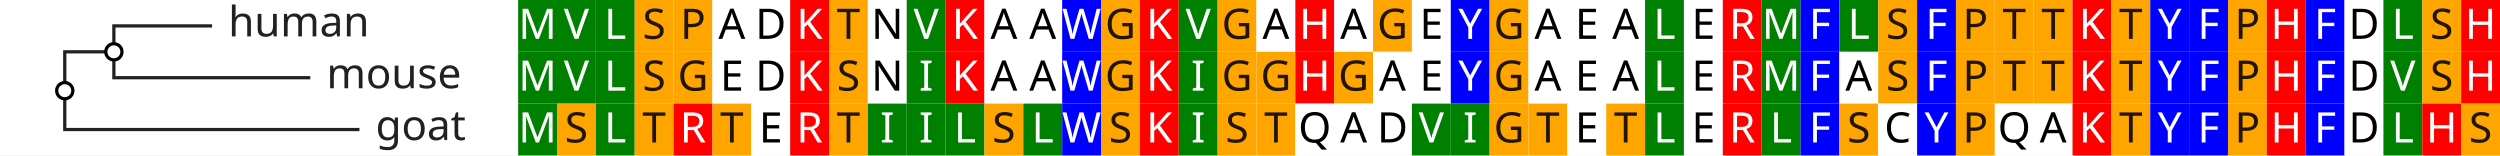
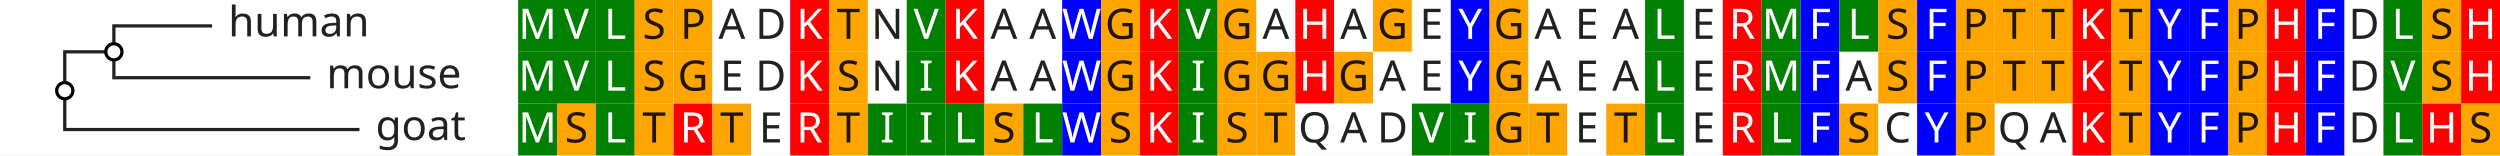
<svg xmlns="http://www.w3.org/2000/svg" width="772" height="48" viewBox="0 0 772 48">
  <rect width="100%" height="100%" fill="#fff" />
  <g>
    <defs>
      <clipPath id="tree-r-quickstart">
        <rect x="0" y="0" width="160" height="48" />
      </clipPath>
    </defs>
    <g clip-path="url(#tree-r-quickstart)">
      <g>
        <defs />
        <g>
          <path fill="none" stroke="rgb(0,0,0)" paint-order="fill stroke markers" d=" M 20 28 L 20 16 L 35.167 16" stroke-opacity="0.87" stroke-miterlimit="10" stroke-dasharray="" />
          <path fill="none" stroke="rgb(0,0,0)" paint-order="fill stroke markers" d=" M 35.167 16 L 35.167 8 L 65.5 8" stroke-opacity="0.87" stroke-miterlimit="10" stroke-dasharray="" />
          <path fill="none" stroke="rgb(0,0,0)" paint-order="fill stroke markers" d=" M 35.167 16 L 35.167 24 L 95.833 24" stroke-opacity="0.87" stroke-miterlimit="10" stroke-dasharray="" />
          <path fill="none" stroke="rgb(0,0,0)" paint-order="fill stroke markers" d=" M 20 28 L 20 40 L 111 40" stroke-opacity="0.87" stroke-miterlimit="10" stroke-dasharray="" />
          <path fill="white" stroke="black" paint-order="fill stroke markers" d=" M 22.5 28 A 2.5 2.5 0 1 1 22.5 27.998" stroke-miterlimit="10" stroke-dasharray="" />
          <path fill="white" stroke="black" paint-order="fill stroke markers" d=" M 37.667 16 A 2.5 2.5 0 1 1 37.667 15.998" stroke-miterlimit="10" stroke-dasharray="" />
          <text fill="rgb(0,0,0)" stroke="none" font-family="sans-serif" font-size="13px" x="50.5" y="11.25" text-anchor="start" transform="matrix(1 0 0 1 20 0)" fill-opacity="0.87">human</text>
          <text fill="rgb(0,0,0)" stroke="none" font-family="sans-serif" font-size="13px" x="80.833" y="27.25" text-anchor="start" transform="matrix(1 0 0 1 20 0)" fill-opacity="0.87">mouse</text>
          <text fill="rgb(0,0,0)" stroke="none" font-family="sans-serif" font-size="13px" x="96" y="43.25" text-anchor="start" transform="matrix(1 0 0 1 20 0)" fill-opacity="0.87">goat</text>
        </g>
      </g>
    </g>
    <defs>
      <clipPath id="msa-r-quickstart">
        <rect x="0" y="0" width="612" height="48" />
      </clipPath>
    </defs>
    <g clip-path="url(#msa-r-quickstart)" transform="translate(160 0)">
      <g>
        <defs />
        <g>
          <rect fill="#008000" stroke="none" x="0" y="-8" width="12" height="16" transform="matrix(1 0 0 1 0 8)" />
          <text fill="#fff" stroke="none" font-family="sans-serif" font-size="13px" x="6" y="4" text-anchor="middle" transform="matrix(1 0 0 1 0 8)">M</text>
          <rect fill="#008000" stroke="none" x="12" y="-8" width="12" height="16" transform="matrix(1 0 0 1 0 8)" />
          <text fill="#fff" stroke="none" font-family="sans-serif" font-size="13px" x="18" y="4" text-anchor="middle" transform="matrix(1 0 0 1 0 8)">V</text>
          <rect fill="#008000" stroke="none" x="24" y="-8" width="12" height="16" transform="matrix(1 0 0 1 0 8)" />
          <text fill="#fff" stroke="none" font-family="sans-serif" font-size="13px" x="30" y="4" text-anchor="middle" transform="matrix(1 0 0 1 0 8)">L</text>
          <rect fill="#ffa500" stroke="none" x="36" y="-8" width="12" height="16" transform="matrix(1 0 0 1 0 8)" />
          <text fill="rgb(0,0,0)" stroke="none" font-family="sans-serif" font-size="13px" x="42" y="4" text-anchor="middle" transform="matrix(1 0 0 1 0 8)" fill-opacity="0.87">S</text>
          <rect fill="#ffa500" stroke="none" x="48" y="-8" width="12" height="16" transform="matrix(1 0 0 1 0 8)" />
          <text fill="rgb(0,0,0)" stroke="none" font-family="sans-serif" font-size="13px" x="54" y="4" text-anchor="middle" transform="matrix(1 0 0 1 0 8)" fill-opacity="0.87">P</text>
          <rect fill="#fff" stroke="none" x="60" y="-8" width="12" height="16" transform="matrix(1 0 0 1 0 8)" />
-           <text fill="black" stroke="none" font-family="sans-serif" font-size="13px" x="66" y="4" text-anchor="middle" transform="matrix(1 0 0 1 0 8)">A</text>
+           <text fill="rgb(0,0,0)" stroke="none" font-family="sans-serif" font-size="13px" x="66" y="4" text-anchor="middle" transform="matrix(1 0 0 1 0 8)" fill-opacity="0.87">A</text>
          <rect fill="#fff" stroke="none" x="72" y="-8" width="12" height="16" transform="matrix(1 0 0 1 0 8)" />
-           <text fill="black" stroke="none" font-family="sans-serif" font-size="13px" x="78" y="4" text-anchor="middle" transform="matrix(1 0 0 1 0 8)">D</text>
+           <text fill="rgb(0,0,0)" stroke="none" font-family="sans-serif" font-size="13px" x="78" y="4" text-anchor="middle" transform="matrix(1 0 0 1 0 8)" fill-opacity="0.87">D</text>
          <rect fill="#ff0000" stroke="none" x="84" y="-8" width="12" height="16" transform="matrix(1 0 0 1 0 8)" />
          <text fill="#fff" stroke="none" font-family="sans-serif" font-size="13px" x="90" y="4" text-anchor="middle" transform="matrix(1 0 0 1 0 8)">K</text>
          <rect fill="#ffa500" stroke="none" x="96" y="-8" width="12" height="16" transform="matrix(1 0 0 1 0 8)" />
          <text fill="rgb(0,0,0)" stroke="none" font-family="sans-serif" font-size="13px" x="102" y="4" text-anchor="middle" transform="matrix(1 0 0 1 0 8)" fill-opacity="0.87">T</text>
          <rect fill="#fff" stroke="none" x="108" y="-8" width="12" height="16" transform="matrix(1 0 0 1 0 8)" />
-           <text fill="black" stroke="none" font-family="sans-serif" font-size="13px" x="114" y="4" text-anchor="middle" transform="matrix(1 0 0 1 0 8)">N</text>
+           <text fill="rgb(0,0,0)" stroke="none" font-family="sans-serif" font-size="13px" x="114" y="4" text-anchor="middle" transform="matrix(1 0 0 1 0 8)" fill-opacity="0.87">N</text>
          <rect fill="#008000" stroke="none" x="120" y="-8" width="12" height="16" transform="matrix(1 0 0 1 0 8)" />
          <text fill="#fff" stroke="none" font-family="sans-serif" font-size="13px" x="126" y="4" text-anchor="middle" transform="matrix(1 0 0 1 0 8)">V</text>
          <rect fill="#ff0000" stroke="none" x="132" y="-8" width="12" height="16" transform="matrix(1 0 0 1 0 8)" />
          <text fill="#fff" stroke="none" font-family="sans-serif" font-size="13px" x="138" y="4" text-anchor="middle" transform="matrix(1 0 0 1 0 8)">K</text>
          <rect fill="#fff" stroke="none" x="144" y="-8" width="12" height="16" transform="matrix(1 0 0 1 0 8)" />
-           <text fill="black" stroke="none" font-family="sans-serif" font-size="13px" x="150" y="4" text-anchor="middle" transform="matrix(1 0 0 1 0 8)">A</text>
+           <text fill="rgb(0,0,0)" stroke="none" font-family="sans-serif" font-size="13px" x="150" y="4" text-anchor="middle" transform="matrix(1 0 0 1 0 8)" fill-opacity="0.87">A</text>
          <rect fill="#fff" stroke="none" x="156" y="-8" width="12" height="16" transform="matrix(1 0 0 1 0 8)" />
-           <text fill="black" stroke="none" font-family="sans-serif" font-size="13px" x="162" y="4" text-anchor="middle" transform="matrix(1 0 0 1 0 8)">A</text>
+           <text fill="rgb(0,0,0)" stroke="none" font-family="sans-serif" font-size="13px" x="162" y="4" text-anchor="middle" transform="matrix(1 0 0 1 0 8)" fill-opacity="0.87">A</text>
          <rect fill="#0000ff" stroke="none" x="168" y="-8" width="12" height="16" transform="matrix(1 0 0 1 0 8)" />
          <text fill="#fff" stroke="none" font-family="sans-serif" font-size="13px" x="174" y="4" text-anchor="middle" transform="matrix(1 0 0 1 0 8)">W</text>
          <rect fill="#ffa500" stroke="none" x="180" y="-8" width="12" height="16" transform="matrix(1 0 0 1 0 8)" />
          <text fill="rgb(0,0,0)" stroke="none" font-family="sans-serif" font-size="13px" x="186" y="4" text-anchor="middle" transform="matrix(1 0 0 1 0 8)" fill-opacity="0.87">G</text>
          <rect fill="#ff0000" stroke="none" x="192" y="-8" width="12" height="16" transform="matrix(1 0 0 1 0 8)" />
          <text fill="#fff" stroke="none" font-family="sans-serif" font-size="13px" x="198" y="4" text-anchor="middle" transform="matrix(1 0 0 1 0 8)">K</text>
          <rect fill="#008000" stroke="none" x="204" y="-8" width="12" height="16" transform="matrix(1 0 0 1 0 8)" />
          <text fill="#fff" stroke="none" font-family="sans-serif" font-size="13px" x="210" y="4" text-anchor="middle" transform="matrix(1 0 0 1 0 8)">V</text>
          <rect fill="#ffa500" stroke="none" x="216" y="-8" width="12" height="16" transform="matrix(1 0 0 1 0 8)" />
          <text fill="rgb(0,0,0)" stroke="none" font-family="sans-serif" font-size="13px" x="222" y="4" text-anchor="middle" transform="matrix(1 0 0 1 0 8)" fill-opacity="0.87">G</text>
          <rect fill="#fff" stroke="none" x="228" y="-8" width="12" height="16" transform="matrix(1 0 0 1 0 8)" />
-           <text fill="black" stroke="none" font-family="sans-serif" font-size="13px" x="234" y="4" text-anchor="middle" transform="matrix(1 0 0 1 0 8)">A</text>
+           <text fill="rgb(0,0,0)" stroke="none" font-family="sans-serif" font-size="13px" x="234" y="4" text-anchor="middle" transform="matrix(1 0 0 1 0 8)" fill-opacity="0.87">A</text>
          <rect fill="#ff0000" stroke="none" x="240" y="-8" width="12" height="16" transform="matrix(1 0 0 1 0 8)" />
          <text fill="#fff" stroke="none" font-family="sans-serif" font-size="13px" x="246" y="4" text-anchor="middle" transform="matrix(1 0 0 1 0 8)">H</text>
          <rect fill="#fff" stroke="none" x="252" y="-8" width="12" height="16" transform="matrix(1 0 0 1 0 8)" />
-           <text fill="black" stroke="none" font-family="sans-serif" font-size="13px" x="258" y="4" text-anchor="middle" transform="matrix(1 0 0 1 0 8)">A</text>
+           <text fill="rgb(0,0,0)" stroke="none" font-family="sans-serif" font-size="13px" x="258" y="4" text-anchor="middle" transform="matrix(1 0 0 1 0 8)" fill-opacity="0.87">A</text>
          <rect fill="#ffa500" stroke="none" x="264" y="-8" width="12" height="16" transform="matrix(1 0 0 1 0 8)" />
          <text fill="rgb(0,0,0)" stroke="none" font-family="sans-serif" font-size="13px" x="270" y="4" text-anchor="middle" transform="matrix(1 0 0 1 0 8)" fill-opacity="0.87">G</text>
          <rect fill="#fff" stroke="none" x="276" y="-8" width="12" height="16" transform="matrix(1 0 0 1 0 8)" />
-           <text fill="black" stroke="none" font-family="sans-serif" font-size="13px" x="282" y="4" text-anchor="middle" transform="matrix(1 0 0 1 0 8)">E</text>
+           <text fill="rgb(0,0,0)" stroke="none" font-family="sans-serif" font-size="13px" x="282" y="4" text-anchor="middle" transform="matrix(1 0 0 1 0 8)" fill-opacity="0.87">E</text>
          <rect fill="#0000ff" stroke="none" x="288" y="-8" width="12" height="16" transform="matrix(1 0 0 1 0 8)" />
          <text fill="#fff" stroke="none" font-family="sans-serif" font-size="13px" x="294" y="4" text-anchor="middle" transform="matrix(1 0 0 1 0 8)">Y</text>
          <rect fill="#ffa500" stroke="none" x="300" y="-8" width="12" height="16" transform="matrix(1 0 0 1 0 8)" />
          <text fill="rgb(0,0,0)" stroke="none" font-family="sans-serif" font-size="13px" x="306" y="4" text-anchor="middle" transform="matrix(1 0 0 1 0 8)" fill-opacity="0.87">G</text>
          <rect fill="#fff" stroke="none" x="312" y="-8" width="12" height="16" transform="matrix(1 0 0 1 0 8)" />
-           <text fill="black" stroke="none" font-family="sans-serif" font-size="13px" x="318" y="4" text-anchor="middle" transform="matrix(1 0 0 1 0 8)">A</text>
+           <text fill="rgb(0,0,0)" stroke="none" font-family="sans-serif" font-size="13px" x="318" y="4" text-anchor="middle" transform="matrix(1 0 0 1 0 8)" fill-opacity="0.87">A</text>
          <rect fill="#fff" stroke="none" x="324" y="-8" width="12" height="16" transform="matrix(1 0 0 1 0 8)" />
-           <text fill="black" stroke="none" font-family="sans-serif" font-size="13px" x="330" y="4" text-anchor="middle" transform="matrix(1 0 0 1 0 8)">E</text>
+           <text fill="rgb(0,0,0)" stroke="none" font-family="sans-serif" font-size="13px" x="330" y="4" text-anchor="middle" transform="matrix(1 0 0 1 0 8)" fill-opacity="0.87">E</text>
          <rect fill="#fff" stroke="none" x="336" y="-8" width="12" height="16" transform="matrix(1 0 0 1 0 8)" />
-           <text fill="black" stroke="none" font-family="sans-serif" font-size="13px" x="342" y="4" text-anchor="middle" transform="matrix(1 0 0 1 0 8)">A</text>
+           <text fill="rgb(0,0,0)" stroke="none" font-family="sans-serif" font-size="13px" x="342" y="4" text-anchor="middle" transform="matrix(1 0 0 1 0 8)" fill-opacity="0.87">A</text>
          <rect fill="#008000" stroke="none" x="348" y="-8" width="12" height="16" transform="matrix(1 0 0 1 0 8)" />
          <text fill="#fff" stroke="none" font-family="sans-serif" font-size="13px" x="354" y="4" text-anchor="middle" transform="matrix(1 0 0 1 0 8)">L</text>
          <rect fill="#fff" stroke="none" x="360" y="-8" width="12" height="16" transform="matrix(1 0 0 1 0 8)" />
-           <text fill="black" stroke="none" font-family="sans-serif" font-size="13px" x="366" y="4" text-anchor="middle" transform="matrix(1 0 0 1 0 8)">E</text>
+           <text fill="rgb(0,0,0)" stroke="none" font-family="sans-serif" font-size="13px" x="366" y="4" text-anchor="middle" transform="matrix(1 0 0 1 0 8)" fill-opacity="0.87">E</text>
          <rect fill="#ff0000" stroke="none" x="372" y="-8" width="12" height="16" transform="matrix(1 0 0 1 0 8)" />
          <text fill="#fff" stroke="none" font-family="sans-serif" font-size="13px" x="378" y="4" text-anchor="middle" transform="matrix(1 0 0 1 0 8)">R</text>
          <rect fill="#008000" stroke="none" x="384" y="-8" width="12" height="16" transform="matrix(1 0 0 1 0 8)" />
          <text fill="#fff" stroke="none" font-family="sans-serif" font-size="13px" x="390" y="4" text-anchor="middle" transform="matrix(1 0 0 1 0 8)">M</text>
          <rect fill="#0000ff" stroke="none" x="396" y="-8" width="12" height="16" transform="matrix(1 0 0 1 0 8)" />
          <text fill="#fff" stroke="none" font-family="sans-serif" font-size="13px" x="402" y="4" text-anchor="middle" transform="matrix(1 0 0 1 0 8)">F</text>
          <rect fill="#008000" stroke="none" x="408" y="-8" width="12" height="16" transform="matrix(1 0 0 1 0 8)" />
          <text fill="#fff" stroke="none" font-family="sans-serif" font-size="13px" x="414" y="4" text-anchor="middle" transform="matrix(1 0 0 1 0 8)">L</text>
          <rect fill="#ffa500" stroke="none" x="420" y="-8" width="12" height="16" transform="matrix(1 0 0 1 0 8)" />
          <text fill="rgb(0,0,0)" stroke="none" font-family="sans-serif" font-size="13px" x="426" y="4" text-anchor="middle" transform="matrix(1 0 0 1 0 8)" fill-opacity="0.87">S</text>
          <rect fill="#0000ff" stroke="none" x="432" y="-8" width="12" height="16" transform="matrix(1 0 0 1 0 8)" />
          <text fill="#fff" stroke="none" font-family="sans-serif" font-size="13px" x="438" y="4" text-anchor="middle" transform="matrix(1 0 0 1 0 8)">F</text>
          <rect fill="#ffa500" stroke="none" x="444" y="-8" width="12" height="16" transform="matrix(1 0 0 1 0 8)" />
          <text fill="rgb(0,0,0)" stroke="none" font-family="sans-serif" font-size="13px" x="450" y="4" text-anchor="middle" transform="matrix(1 0 0 1 0 8)" fill-opacity="0.87">P</text>
          <rect fill="#ffa500" stroke="none" x="456" y="-8" width="12" height="16" transform="matrix(1 0 0 1 0 8)" />
          <text fill="rgb(0,0,0)" stroke="none" font-family="sans-serif" font-size="13px" x="462" y="4" text-anchor="middle" transform="matrix(1 0 0 1 0 8)" fill-opacity="0.87">T</text>
          <rect fill="#ffa500" stroke="none" x="468" y="-8" width="12" height="16" transform="matrix(1 0 0 1 0 8)" />
          <text fill="rgb(0,0,0)" stroke="none" font-family="sans-serif" font-size="13px" x="474" y="4" text-anchor="middle" transform="matrix(1 0 0 1 0 8)" fill-opacity="0.87">T</text>
          <rect fill="#ff0000" stroke="none" x="480" y="-8" width="12" height="16" transform="matrix(1 0 0 1 0 8)" />
          <text fill="#fff" stroke="none" font-family="sans-serif" font-size="13px" x="486" y="4" text-anchor="middle" transform="matrix(1 0 0 1 0 8)">K</text>
          <rect fill="#ffa500" stroke="none" x="492" y="-8" width="12" height="16" transform="matrix(1 0 0 1 0 8)" />
          <text fill="rgb(0,0,0)" stroke="none" font-family="sans-serif" font-size="13px" x="498" y="4" text-anchor="middle" transform="matrix(1 0 0 1 0 8)" fill-opacity="0.87">T</text>
          <rect fill="#0000ff" stroke="none" x="504" y="-8" width="12" height="16" transform="matrix(1 0 0 1 0 8)" />
          <text fill="#fff" stroke="none" font-family="sans-serif" font-size="13px" x="510" y="4" text-anchor="middle" transform="matrix(1 0 0 1 0 8)">Y</text>
          <rect fill="#0000ff" stroke="none" x="516" y="-8" width="12" height="16" transform="matrix(1 0 0 1 0 8)" />
          <text fill="#fff" stroke="none" font-family="sans-serif" font-size="13px" x="522" y="4" text-anchor="middle" transform="matrix(1 0 0 1 0 8)">F</text>
          <rect fill="#ffa500" stroke="none" x="528" y="-8" width="12" height="16" transform="matrix(1 0 0 1 0 8)" />
          <text fill="rgb(0,0,0)" stroke="none" font-family="sans-serif" font-size="13px" x="534" y="4" text-anchor="middle" transform="matrix(1 0 0 1 0 8)" fill-opacity="0.87">P</text>
          <rect fill="#ff0000" stroke="none" x="540" y="-8" width="12" height="16" transform="matrix(1 0 0 1 0 8)" />
          <text fill="#fff" stroke="none" font-family="sans-serif" font-size="13px" x="546" y="4" text-anchor="middle" transform="matrix(1 0 0 1 0 8)">H</text>
          <rect fill="#0000ff" stroke="none" x="552" y="-8" width="12" height="16" transform="matrix(1 0 0 1 0 8)" />
          <text fill="#fff" stroke="none" font-family="sans-serif" font-size="13px" x="558" y="4" text-anchor="middle" transform="matrix(1 0 0 1 0 8)">F</text>
          <rect fill="#fff" stroke="none" x="564" y="-8" width="12" height="16" transform="matrix(1 0 0 1 0 8)" />
-           <text fill="black" stroke="none" font-family="sans-serif" font-size="13px" x="570" y="4" text-anchor="middle" transform="matrix(1 0 0 1 0 8)">D</text>
+           <text fill="rgb(0,0,0)" stroke="none" font-family="sans-serif" font-size="13px" x="570" y="4" text-anchor="middle" transform="matrix(1 0 0 1 0 8)" fill-opacity="0.87">D</text>
          <rect fill="#008000" stroke="none" x="576" y="-8" width="12" height="16" transform="matrix(1 0 0 1 0 8)" />
          <text fill="#fff" stroke="none" font-family="sans-serif" font-size="13px" x="582" y="4" text-anchor="middle" transform="matrix(1 0 0 1 0 8)">L</text>
          <rect fill="#ffa500" stroke="none" x="588" y="-8" width="12" height="16" transform="matrix(1 0 0 1 0 8)" />
          <text fill="rgb(0,0,0)" stroke="none" font-family="sans-serif" font-size="13px" x="594" y="4" text-anchor="middle" transform="matrix(1 0 0 1 0 8)" fill-opacity="0.87">S</text>
          <rect fill="#ff0000" stroke="none" x="600" y="-8" width="12" height="16" transform="matrix(1 0 0 1 0 8)" />
          <text fill="#fff" stroke="none" font-family="sans-serif" font-size="13px" x="606" y="4" text-anchor="middle" transform="matrix(1 0 0 1 0 8)">H</text>
          <rect fill="#008000" stroke="none" x="0" y="8" width="12" height="16" transform="matrix(1 0 0 1 0 8)" />
          <text fill="#fff" stroke="none" font-family="sans-serif" font-size="13px" x="6" y="20" text-anchor="middle" transform="matrix(1 0 0 1 0 8)">M</text>
          <rect fill="#008000" stroke="none" x="12" y="8" width="12" height="16" transform="matrix(1 0 0 1 0 8)" />
          <text fill="#fff" stroke="none" font-family="sans-serif" font-size="13px" x="18" y="20" text-anchor="middle" transform="matrix(1 0 0 1 0 8)">V</text>
          <rect fill="#008000" stroke="none" x="24" y="8" width="12" height="16" transform="matrix(1 0 0 1 0 8)" />
          <text fill="#fff" stroke="none" font-family="sans-serif" font-size="13px" x="30" y="20" text-anchor="middle" transform="matrix(1 0 0 1 0 8)">L</text>
          <rect fill="#ffa500" stroke="none" x="36" y="8" width="12" height="16" transform="matrix(1 0 0 1 0 8)" />
          <text fill="rgb(0,0,0)" stroke="none" font-family="sans-serif" font-size="13px" x="42" y="20" text-anchor="middle" transform="matrix(1 0 0 1 0 8)" fill-opacity="0.87">S</text>
          <rect fill="#ffa500" stroke="none" x="48" y="8" width="12" height="16" transform="matrix(1 0 0 1 0 8)" />
          <text fill="rgb(0,0,0)" stroke="none" font-family="sans-serif" font-size="13px" x="54" y="20" text-anchor="middle" transform="matrix(1 0 0 1 0 8)" fill-opacity="0.87">G</text>
          <rect fill="#fff" stroke="none" x="60" y="8" width="12" height="16" transform="matrix(1 0 0 1 0 8)" />
-           <text fill="black" stroke="none" font-family="sans-serif" font-size="13px" x="66" y="20" text-anchor="middle" transform="matrix(1 0 0 1 0 8)">E</text>
+           <text fill="rgb(0,0,0)" stroke="none" font-family="sans-serif" font-size="13px" x="66" y="20" text-anchor="middle" transform="matrix(1 0 0 1 0 8)" fill-opacity="0.87">E</text>
          <rect fill="#fff" stroke="none" x="72" y="8" width="12" height="16" transform="matrix(1 0 0 1 0 8)" />
-           <text fill="black" stroke="none" font-family="sans-serif" font-size="13px" x="78" y="20" text-anchor="middle" transform="matrix(1 0 0 1 0 8)">D</text>
+           <text fill="rgb(0,0,0)" stroke="none" font-family="sans-serif" font-size="13px" x="78" y="20" text-anchor="middle" transform="matrix(1 0 0 1 0 8)" fill-opacity="0.87">D</text>
          <rect fill="#ff0000" stroke="none" x="84" y="8" width="12" height="16" transform="matrix(1 0 0 1 0 8)" />
          <text fill="#fff" stroke="none" font-family="sans-serif" font-size="13px" x="90" y="20" text-anchor="middle" transform="matrix(1 0 0 1 0 8)">K</text>
          <rect fill="#ffa500" stroke="none" x="96" y="8" width="12" height="16" transform="matrix(1 0 0 1 0 8)" />
          <text fill="rgb(0,0,0)" stroke="none" font-family="sans-serif" font-size="13px" x="102" y="20" text-anchor="middle" transform="matrix(1 0 0 1 0 8)" fill-opacity="0.87">S</text>
          <rect fill="#fff" stroke="none" x="108" y="8" width="12" height="16" transform="matrix(1 0 0 1 0 8)" />
-           <text fill="black" stroke="none" font-family="sans-serif" font-size="13px" x="114" y="20" text-anchor="middle" transform="matrix(1 0 0 1 0 8)">N</text>
+           <text fill="rgb(0,0,0)" stroke="none" font-family="sans-serif" font-size="13px" x="114" y="20" text-anchor="middle" transform="matrix(1 0 0 1 0 8)" fill-opacity="0.87">N</text>
          <rect fill="#008000" stroke="none" x="120" y="8" width="12" height="16" transform="matrix(1 0 0 1 0 8)" />
          <text fill="#fff" stroke="none" font-family="sans-serif" font-size="13px" x="126" y="20" text-anchor="middle" transform="matrix(1 0 0 1 0 8)">I</text>
          <rect fill="#ff0000" stroke="none" x="132" y="8" width="12" height="16" transform="matrix(1 0 0 1 0 8)" />
          <text fill="#fff" stroke="none" font-family="sans-serif" font-size="13px" x="138" y="20" text-anchor="middle" transform="matrix(1 0 0 1 0 8)">K</text>
          <rect fill="#fff" stroke="none" x="144" y="8" width="12" height="16" transform="matrix(1 0 0 1 0 8)" />
-           <text fill="black" stroke="none" font-family="sans-serif" font-size="13px" x="150" y="20" text-anchor="middle" transform="matrix(1 0 0 1 0 8)">A</text>
+           <text fill="rgb(0,0,0)" stroke="none" font-family="sans-serif" font-size="13px" x="150" y="20" text-anchor="middle" transform="matrix(1 0 0 1 0 8)" fill-opacity="0.87">A</text>
          <rect fill="#fff" stroke="none" x="156" y="8" width="12" height="16" transform="matrix(1 0 0 1 0 8)" />
-           <text fill="black" stroke="none" font-family="sans-serif" font-size="13px" x="162" y="20" text-anchor="middle" transform="matrix(1 0 0 1 0 8)">A</text>
+           <text fill="rgb(0,0,0)" stroke="none" font-family="sans-serif" font-size="13px" x="162" y="20" text-anchor="middle" transform="matrix(1 0 0 1 0 8)" fill-opacity="0.87">A</text>
          <rect fill="#0000ff" stroke="none" x="168" y="8" width="12" height="16" transform="matrix(1 0 0 1 0 8)" />
          <text fill="#fff" stroke="none" font-family="sans-serif" font-size="13px" x="174" y="20" text-anchor="middle" transform="matrix(1 0 0 1 0 8)">W</text>
          <rect fill="#ffa500" stroke="none" x="180" y="8" width="12" height="16" transform="matrix(1 0 0 1 0 8)" />
          <text fill="rgb(0,0,0)" stroke="none" font-family="sans-serif" font-size="13px" x="186" y="20" text-anchor="middle" transform="matrix(1 0 0 1 0 8)" fill-opacity="0.87">G</text>
          <rect fill="#ff0000" stroke="none" x="192" y="8" width="12" height="16" transform="matrix(1 0 0 1 0 8)" />
          <text fill="#fff" stroke="none" font-family="sans-serif" font-size="13px" x="198" y="20" text-anchor="middle" transform="matrix(1 0 0 1 0 8)">K</text>
          <rect fill="#008000" stroke="none" x="204" y="8" width="12" height="16" transform="matrix(1 0 0 1 0 8)" />
          <text fill="#fff" stroke="none" font-family="sans-serif" font-size="13px" x="210" y="20" text-anchor="middle" transform="matrix(1 0 0 1 0 8)">I</text>
          <rect fill="#ffa500" stroke="none" x="216" y="8" width="12" height="16" transform="matrix(1 0 0 1 0 8)" />
          <text fill="rgb(0,0,0)" stroke="none" font-family="sans-serif" font-size="13px" x="222" y="20" text-anchor="middle" transform="matrix(1 0 0 1 0 8)" fill-opacity="0.87">G</text>
          <rect fill="#ffa500" stroke="none" x="228" y="8" width="12" height="16" transform="matrix(1 0 0 1 0 8)" />
          <text fill="rgb(0,0,0)" stroke="none" font-family="sans-serif" font-size="13px" x="234" y="20" text-anchor="middle" transform="matrix(1 0 0 1 0 8)" fill-opacity="0.87">G</text>
          <rect fill="#ff0000" stroke="none" x="240" y="8" width="12" height="16" transform="matrix(1 0 0 1 0 8)" />
          <text fill="#fff" stroke="none" font-family="sans-serif" font-size="13px" x="246" y="20" text-anchor="middle" transform="matrix(1 0 0 1 0 8)">H</text>
          <rect fill="#ffa500" stroke="none" x="252" y="8" width="12" height="16" transform="matrix(1 0 0 1 0 8)" />
          <text fill="rgb(0,0,0)" stroke="none" font-family="sans-serif" font-size="13px" x="258" y="20" text-anchor="middle" transform="matrix(1 0 0 1 0 8)" fill-opacity="0.87">G</text>
          <rect fill="#fff" stroke="none" x="264" y="8" width="12" height="16" transform="matrix(1 0 0 1 0 8)" />
-           <text fill="black" stroke="none" font-family="sans-serif" font-size="13px" x="270" y="20" text-anchor="middle" transform="matrix(1 0 0 1 0 8)">A</text>
+           <text fill="rgb(0,0,0)" stroke="none" font-family="sans-serif" font-size="13px" x="270" y="20" text-anchor="middle" transform="matrix(1 0 0 1 0 8)" fill-opacity="0.87">A</text>
          <rect fill="#fff" stroke="none" x="276" y="8" width="12" height="16" transform="matrix(1 0 0 1 0 8)" />
-           <text fill="black" stroke="none" font-family="sans-serif" font-size="13px" x="282" y="20" text-anchor="middle" transform="matrix(1 0 0 1 0 8)">E</text>
+           <text fill="rgb(0,0,0)" stroke="none" font-family="sans-serif" font-size="13px" x="282" y="20" text-anchor="middle" transform="matrix(1 0 0 1 0 8)" fill-opacity="0.87">E</text>
          <rect fill="#0000ff" stroke="none" x="288" y="8" width="12" height="16" transform="matrix(1 0 0 1 0 8)" />
          <text fill="#fff" stroke="none" font-family="sans-serif" font-size="13px" x="294" y="20" text-anchor="middle" transform="matrix(1 0 0 1 0 8)">Y</text>
          <rect fill="#ffa500" stroke="none" x="300" y="8" width="12" height="16" transform="matrix(1 0 0 1 0 8)" />
          <text fill="rgb(0,0,0)" stroke="none" font-family="sans-serif" font-size="13px" x="306" y="20" text-anchor="middle" transform="matrix(1 0 0 1 0 8)" fill-opacity="0.87">G</text>
          <rect fill="#fff" stroke="none" x="312" y="8" width="12" height="16" transform="matrix(1 0 0 1 0 8)" />
-           <text fill="black" stroke="none" font-family="sans-serif" font-size="13px" x="318" y="20" text-anchor="middle" transform="matrix(1 0 0 1 0 8)">A</text>
+           <text fill="rgb(0,0,0)" stroke="none" font-family="sans-serif" font-size="13px" x="318" y="20" text-anchor="middle" transform="matrix(1 0 0 1 0 8)" fill-opacity="0.87">A</text>
          <rect fill="#fff" stroke="none" x="324" y="8" width="12" height="16" transform="matrix(1 0 0 1 0 8)" />
-           <text fill="black" stroke="none" font-family="sans-serif" font-size="13px" x="330" y="20" text-anchor="middle" transform="matrix(1 0 0 1 0 8)">E</text>
+           <text fill="rgb(0,0,0)" stroke="none" font-family="sans-serif" font-size="13px" x="330" y="20" text-anchor="middle" transform="matrix(1 0 0 1 0 8)" fill-opacity="0.87">E</text>
          <rect fill="#fff" stroke="none" x="336" y="8" width="12" height="16" transform="matrix(1 0 0 1 0 8)" />
-           <text fill="black" stroke="none" font-family="sans-serif" font-size="13px" x="342" y="20" text-anchor="middle" transform="matrix(1 0 0 1 0 8)">A</text>
+           <text fill="rgb(0,0,0)" stroke="none" font-family="sans-serif" font-size="13px" x="342" y="20" text-anchor="middle" transform="matrix(1 0 0 1 0 8)" fill-opacity="0.87">A</text>
          <rect fill="#008000" stroke="none" x="348" y="8" width="12" height="16" transform="matrix(1 0 0 1 0 8)" />
          <text fill="#fff" stroke="none" font-family="sans-serif" font-size="13px" x="354" y="20" text-anchor="middle" transform="matrix(1 0 0 1 0 8)">L</text>
          <rect fill="#fff" stroke="none" x="360" y="8" width="12" height="16" transform="matrix(1 0 0 1 0 8)" />
-           <text fill="black" stroke="none" font-family="sans-serif" font-size="13px" x="366" y="20" text-anchor="middle" transform="matrix(1 0 0 1 0 8)">E</text>
+           <text fill="rgb(0,0,0)" stroke="none" font-family="sans-serif" font-size="13px" x="366" y="20" text-anchor="middle" transform="matrix(1 0 0 1 0 8)" fill-opacity="0.87">E</text>
          <rect fill="#ff0000" stroke="none" x="372" y="8" width="12" height="16" transform="matrix(1 0 0 1 0 8)" />
          <text fill="#fff" stroke="none" font-family="sans-serif" font-size="13px" x="378" y="20" text-anchor="middle" transform="matrix(1 0 0 1 0 8)">R</text>
          <rect fill="#008000" stroke="none" x="384" y="8" width="12" height="16" transform="matrix(1 0 0 1 0 8)" />
          <text fill="#fff" stroke="none" font-family="sans-serif" font-size="13px" x="390" y="20" text-anchor="middle" transform="matrix(1 0 0 1 0 8)">M</text>
          <rect fill="#0000ff" stroke="none" x="396" y="8" width="12" height="16" transform="matrix(1 0 0 1 0 8)" />
          <text fill="#fff" stroke="none" font-family="sans-serif" font-size="13px" x="402" y="20" text-anchor="middle" transform="matrix(1 0 0 1 0 8)">F</text>
          <rect fill="#fff" stroke="none" x="408" y="8" width="12" height="16" transform="matrix(1 0 0 1 0 8)" />
-           <text fill="black" stroke="none" font-family="sans-serif" font-size="13px" x="414" y="20" text-anchor="middle" transform="matrix(1 0 0 1 0 8)">A</text>
+           <text fill="rgb(0,0,0)" stroke="none" font-family="sans-serif" font-size="13px" x="414" y="20" text-anchor="middle" transform="matrix(1 0 0 1 0 8)" fill-opacity="0.87">A</text>
          <rect fill="#ffa500" stroke="none" x="420" y="8" width="12" height="16" transform="matrix(1 0 0 1 0 8)" />
          <text fill="rgb(0,0,0)" stroke="none" font-family="sans-serif" font-size="13px" x="426" y="20" text-anchor="middle" transform="matrix(1 0 0 1 0 8)" fill-opacity="0.87">S</text>
          <rect fill="#0000ff" stroke="none" x="432" y="8" width="12" height="16" transform="matrix(1 0 0 1 0 8)" />
          <text fill="#fff" stroke="none" font-family="sans-serif" font-size="13px" x="438" y="20" text-anchor="middle" transform="matrix(1 0 0 1 0 8)">F</text>
          <rect fill="#ffa500" stroke="none" x="444" y="8" width="12" height="16" transform="matrix(1 0 0 1 0 8)" />
          <text fill="rgb(0,0,0)" stroke="none" font-family="sans-serif" font-size="13px" x="450" y="20" text-anchor="middle" transform="matrix(1 0 0 1 0 8)" fill-opacity="0.87">P</text>
          <rect fill="#ffa500" stroke="none" x="456" y="8" width="12" height="16" transform="matrix(1 0 0 1 0 8)" />
          <text fill="rgb(0,0,0)" stroke="none" font-family="sans-serif" font-size="13px" x="462" y="20" text-anchor="middle" transform="matrix(1 0 0 1 0 8)" fill-opacity="0.87">T</text>
          <rect fill="#ffa500" stroke="none" x="468" y="8" width="12" height="16" transform="matrix(1 0 0 1 0 8)" />
          <text fill="rgb(0,0,0)" stroke="none" font-family="sans-serif" font-size="13px" x="474" y="20" text-anchor="middle" transform="matrix(1 0 0 1 0 8)" fill-opacity="0.87">T</text>
          <rect fill="#ff0000" stroke="none" x="480" y="8" width="12" height="16" transform="matrix(1 0 0 1 0 8)" />
          <text fill="#fff" stroke="none" font-family="sans-serif" font-size="13px" x="486" y="20" text-anchor="middle" transform="matrix(1 0 0 1 0 8)">K</text>
          <rect fill="#ffa500" stroke="none" x="492" y="8" width="12" height="16" transform="matrix(1 0 0 1 0 8)" />
          <text fill="rgb(0,0,0)" stroke="none" font-family="sans-serif" font-size="13px" x="498" y="20" text-anchor="middle" transform="matrix(1 0 0 1 0 8)" fill-opacity="0.87">T</text>
          <rect fill="#0000ff" stroke="none" x="504" y="8" width="12" height="16" transform="matrix(1 0 0 1 0 8)" />
          <text fill="#fff" stroke="none" font-family="sans-serif" font-size="13px" x="510" y="20" text-anchor="middle" transform="matrix(1 0 0 1 0 8)">Y</text>
          <rect fill="#0000ff" stroke="none" x="516" y="8" width="12" height="16" transform="matrix(1 0 0 1 0 8)" />
          <text fill="#fff" stroke="none" font-family="sans-serif" font-size="13px" x="522" y="20" text-anchor="middle" transform="matrix(1 0 0 1 0 8)">F</text>
          <rect fill="#ffa500" stroke="none" x="528" y="8" width="12" height="16" transform="matrix(1 0 0 1 0 8)" />
          <text fill="rgb(0,0,0)" stroke="none" font-family="sans-serif" font-size="13px" x="534" y="20" text-anchor="middle" transform="matrix(1 0 0 1 0 8)" fill-opacity="0.87">P</text>
          <rect fill="#ff0000" stroke="none" x="540" y="8" width="12" height="16" transform="matrix(1 0 0 1 0 8)" />
          <text fill="#fff" stroke="none" font-family="sans-serif" font-size="13px" x="546" y="20" text-anchor="middle" transform="matrix(1 0 0 1 0 8)">H</text>
          <rect fill="#0000ff" stroke="none" x="552" y="8" width="12" height="16" transform="matrix(1 0 0 1 0 8)" />
          <text fill="#fff" stroke="none" font-family="sans-serif" font-size="13px" x="558" y="20" text-anchor="middle" transform="matrix(1 0 0 1 0 8)">F</text>
          <rect fill="#fff" stroke="none" x="564" y="8" width="12" height="16" transform="matrix(1 0 0 1 0 8)" />
-           <text fill="black" stroke="none" font-family="sans-serif" font-size="13px" x="570" y="20" text-anchor="middle" transform="matrix(1 0 0 1 0 8)">D</text>
+           <text fill="rgb(0,0,0)" stroke="none" font-family="sans-serif" font-size="13px" x="570" y="20" text-anchor="middle" transform="matrix(1 0 0 1 0 8)" fill-opacity="0.87">D</text>
          <rect fill="#008000" stroke="none" x="576" y="8" width="12" height="16" transform="matrix(1 0 0 1 0 8)" />
          <text fill="#fff" stroke="none" font-family="sans-serif" font-size="13px" x="582" y="20" text-anchor="middle" transform="matrix(1 0 0 1 0 8)">V</text>
          <rect fill="#ffa500" stroke="none" x="588" y="8" width="12" height="16" transform="matrix(1 0 0 1 0 8)" />
          <text fill="rgb(0,0,0)" stroke="none" font-family="sans-serif" font-size="13px" x="594" y="20" text-anchor="middle" transform="matrix(1 0 0 1 0 8)" fill-opacity="0.87">S</text>
          <rect fill="#ff0000" stroke="none" x="600" y="8" width="12" height="16" transform="matrix(1 0 0 1 0 8)" />
          <text fill="#fff" stroke="none" font-family="sans-serif" font-size="13px" x="606" y="20" text-anchor="middle" transform="matrix(1 0 0 1 0 8)">H</text>
          <rect fill="#008000" stroke="none" x="0" y="24" width="12" height="16" transform="matrix(1 0 0 1 0 8)" />
          <text fill="#fff" stroke="none" font-family="sans-serif" font-size="13px" x="6" y="36" text-anchor="middle" transform="matrix(1 0 0 1 0 8)">M</text>
          <rect fill="#ffa500" stroke="none" x="12" y="24" width="12" height="16" transform="matrix(1 0 0 1 0 8)" />
          <text fill="rgb(0,0,0)" stroke="none" font-family="sans-serif" font-size="13px" x="18" y="36" text-anchor="middle" transform="matrix(1 0 0 1 0 8)" fill-opacity="0.87">S</text>
          <rect fill="#008000" stroke="none" x="24" y="24" width="12" height="16" transform="matrix(1 0 0 1 0 8)" />
          <text fill="#fff" stroke="none" font-family="sans-serif" font-size="13px" x="30" y="36" text-anchor="middle" transform="matrix(1 0 0 1 0 8)">L</text>
          <rect fill="#ffa500" stroke="none" x="36" y="24" width="12" height="16" transform="matrix(1 0 0 1 0 8)" />
          <text fill="rgb(0,0,0)" stroke="none" font-family="sans-serif" font-size="13px" x="42" y="36" text-anchor="middle" transform="matrix(1 0 0 1 0 8)" fill-opacity="0.87">T</text>
          <rect fill="#ff0000" stroke="none" x="48" y="24" width="12" height="16" transform="matrix(1 0 0 1 0 8)" />
          <text fill="#fff" stroke="none" font-family="sans-serif" font-size="13px" x="54" y="36" text-anchor="middle" transform="matrix(1 0 0 1 0 8)">R</text>
          <rect fill="#ffa500" stroke="none" x="60" y="24" width="12" height="16" transform="matrix(1 0 0 1 0 8)" />
          <text fill="rgb(0,0,0)" stroke="none" font-family="sans-serif" font-size="13px" x="66" y="36" text-anchor="middle" transform="matrix(1 0 0 1 0 8)" fill-opacity="0.87">T</text>
          <rect fill="#fff" stroke="none" x="72" y="24" width="12" height="16" transform="matrix(1 0 0 1 0 8)" />
-           <text fill="black" stroke="none" font-family="sans-serif" font-size="13px" x="78" y="36" text-anchor="middle" transform="matrix(1 0 0 1 0 8)">E</text>
+           <text fill="rgb(0,0,0)" stroke="none" font-family="sans-serif" font-size="13px" x="78" y="36" text-anchor="middle" transform="matrix(1 0 0 1 0 8)" fill-opacity="0.87">E</text>
          <rect fill="#ff0000" stroke="none" x="84" y="24" width="12" height="16" transform="matrix(1 0 0 1 0 8)" />
          <text fill="#fff" stroke="none" font-family="sans-serif" font-size="13px" x="90" y="36" text-anchor="middle" transform="matrix(1 0 0 1 0 8)">R</text>
          <rect fill="#ffa500" stroke="none" x="96" y="24" width="12" height="16" transform="matrix(1 0 0 1 0 8)" />
          <text fill="rgb(0,0,0)" stroke="none" font-family="sans-serif" font-size="13px" x="102" y="36" text-anchor="middle" transform="matrix(1 0 0 1 0 8)" fill-opacity="0.87">T</text>
          <rect fill="#008000" stroke="none" x="108" y="24" width="12" height="16" transform="matrix(1 0 0 1 0 8)" />
          <text fill="#fff" stroke="none" font-family="sans-serif" font-size="13px" x="114" y="36" text-anchor="middle" transform="matrix(1 0 0 1 0 8)">I</text>
          <rect fill="#008000" stroke="none" x="120" y="24" width="12" height="16" transform="matrix(1 0 0 1 0 8)" />
          <text fill="#fff" stroke="none" font-family="sans-serif" font-size="13px" x="126" y="36" text-anchor="middle" transform="matrix(1 0 0 1 0 8)">I</text>
          <rect fill="#008000" stroke="none" x="132" y="24" width="12" height="16" transform="matrix(1 0 0 1 0 8)" />
          <text fill="#fff" stroke="none" font-family="sans-serif" font-size="13px" x="138" y="36" text-anchor="middle" transform="matrix(1 0 0 1 0 8)">L</text>
          <rect fill="#ffa500" stroke="none" x="144" y="24" width="12" height="16" transform="matrix(1 0 0 1 0 8)" />
          <text fill="rgb(0,0,0)" stroke="none" font-family="sans-serif" font-size="13px" x="150" y="36" text-anchor="middle" transform="matrix(1 0 0 1 0 8)" fill-opacity="0.87">S</text>
          <rect fill="#008000" stroke="none" x="156" y="24" width="12" height="16" transform="matrix(1 0 0 1 0 8)" />
          <text fill="#fff" stroke="none" font-family="sans-serif" font-size="13px" x="162" y="36" text-anchor="middle" transform="matrix(1 0 0 1 0 8)">L</text>
          <rect fill="#0000ff" stroke="none" x="168" y="24" width="12" height="16" transform="matrix(1 0 0 1 0 8)" />
          <text fill="#fff" stroke="none" font-family="sans-serif" font-size="13px" x="174" y="36" text-anchor="middle" transform="matrix(1 0 0 1 0 8)">W</text>
          <rect fill="#ffa500" stroke="none" x="180" y="24" width="12" height="16" transform="matrix(1 0 0 1 0 8)" />
          <text fill="rgb(0,0,0)" stroke="none" font-family="sans-serif" font-size="13px" x="186" y="36" text-anchor="middle" transform="matrix(1 0 0 1 0 8)" fill-opacity="0.87">S</text>
          <rect fill="#ff0000" stroke="none" x="192" y="24" width="12" height="16" transform="matrix(1 0 0 1 0 8)" />
          <text fill="#fff" stroke="none" font-family="sans-serif" font-size="13px" x="198" y="36" text-anchor="middle" transform="matrix(1 0 0 1 0 8)">K</text>
          <rect fill="#008000" stroke="none" x="204" y="24" width="12" height="16" transform="matrix(1 0 0 1 0 8)" />
          <text fill="#fff" stroke="none" font-family="sans-serif" font-size="13px" x="210" y="36" text-anchor="middle" transform="matrix(1 0 0 1 0 8)">I</text>
          <rect fill="#ffa500" stroke="none" x="216" y="24" width="12" height="16" transform="matrix(1 0 0 1 0 8)" />
          <text fill="rgb(0,0,0)" stroke="none" font-family="sans-serif" font-size="13px" x="222" y="36" text-anchor="middle" transform="matrix(1 0 0 1 0 8)" fill-opacity="0.87">S</text>
          <rect fill="#ffa500" stroke="none" x="228" y="24" width="12" height="16" transform="matrix(1 0 0 1 0 8)" />
          <text fill="rgb(0,0,0)" stroke="none" font-family="sans-serif" font-size="13px" x="234" y="36" text-anchor="middle" transform="matrix(1 0 0 1 0 8)" fill-opacity="0.87">T</text>
          <rect fill="#fff" stroke="none" x="240" y="24" width="12" height="16" transform="matrix(1 0 0 1 0 8)" />
-           <text fill="black" stroke="none" font-family="sans-serif" font-size="13px" x="246" y="36" text-anchor="middle" transform="matrix(1 0 0 1 0 8)">Q</text>
+           <text fill="rgb(0,0,0)" stroke="none" font-family="sans-serif" font-size="13px" x="246" y="36" text-anchor="middle" transform="matrix(1 0 0 1 0 8)" fill-opacity="0.87">Q</text>
          <rect fill="#fff" stroke="none" x="252" y="24" width="12" height="16" transform="matrix(1 0 0 1 0 8)" />
-           <text fill="black" stroke="none" font-family="sans-serif" font-size="13px" x="258" y="36" text-anchor="middle" transform="matrix(1 0 0 1 0 8)">A</text>
+           <text fill="rgb(0,0,0)" stroke="none" font-family="sans-serif" font-size="13px" x="258" y="36" text-anchor="middle" transform="matrix(1 0 0 1 0 8)" fill-opacity="0.87">A</text>
          <rect fill="#fff" stroke="none" x="264" y="24" width="12" height="16" transform="matrix(1 0 0 1 0 8)" />
-           <text fill="black" stroke="none" font-family="sans-serif" font-size="13px" x="270" y="36" text-anchor="middle" transform="matrix(1 0 0 1 0 8)">D</text>
+           <text fill="rgb(0,0,0)" stroke="none" font-family="sans-serif" font-size="13px" x="270" y="36" text-anchor="middle" transform="matrix(1 0 0 1 0 8)" fill-opacity="0.87">D</text>
          <rect fill="#008000" stroke="none" x="276" y="24" width="12" height="16" transform="matrix(1 0 0 1 0 8)" />
          <text fill="#fff" stroke="none" font-family="sans-serif" font-size="13px" x="282" y="36" text-anchor="middle" transform="matrix(1 0 0 1 0 8)">V</text>
          <rect fill="#008000" stroke="none" x="288" y="24" width="12" height="16" transform="matrix(1 0 0 1 0 8)" />
          <text fill="#fff" stroke="none" font-family="sans-serif" font-size="13px" x="294" y="36" text-anchor="middle" transform="matrix(1 0 0 1 0 8)">I</text>
          <rect fill="#ffa500" stroke="none" x="300" y="24" width="12" height="16" transform="matrix(1 0 0 1 0 8)" />
          <text fill="rgb(0,0,0)" stroke="none" font-family="sans-serif" font-size="13px" x="306" y="36" text-anchor="middle" transform="matrix(1 0 0 1 0 8)" fill-opacity="0.87">G</text>
          <rect fill="#ffa500" stroke="none" x="312" y="24" width="12" height="16" transform="matrix(1 0 0 1 0 8)" />
          <text fill="rgb(0,0,0)" stroke="none" font-family="sans-serif" font-size="13px" x="318" y="36" text-anchor="middle" transform="matrix(1 0 0 1 0 8)" fill-opacity="0.87">T</text>
          <rect fill="#fff" stroke="none" x="324" y="24" width="12" height="16" transform="matrix(1 0 0 1 0 8)" />
-           <text fill="black" stroke="none" font-family="sans-serif" font-size="13px" x="330" y="36" text-anchor="middle" transform="matrix(1 0 0 1 0 8)">E</text>
+           <text fill="rgb(0,0,0)" stroke="none" font-family="sans-serif" font-size="13px" x="330" y="36" text-anchor="middle" transform="matrix(1 0 0 1 0 8)" fill-opacity="0.87">E</text>
          <rect fill="#ffa500" stroke="none" x="336" y="24" width="12" height="16" transform="matrix(1 0 0 1 0 8)" />
          <text fill="rgb(0,0,0)" stroke="none" font-family="sans-serif" font-size="13px" x="342" y="36" text-anchor="middle" transform="matrix(1 0 0 1 0 8)" fill-opacity="0.87">T</text>
          <rect fill="#008000" stroke="none" x="348" y="24" width="12" height="16" transform="matrix(1 0 0 1 0 8)" />
          <text fill="#fff" stroke="none" font-family="sans-serif" font-size="13px" x="354" y="36" text-anchor="middle" transform="matrix(1 0 0 1 0 8)">L</text>
          <rect fill="#fff" stroke="none" x="360" y="24" width="12" height="16" transform="matrix(1 0 0 1 0 8)" />
-           <text fill="black" stroke="none" font-family="sans-serif" font-size="13px" x="366" y="36" text-anchor="middle" transform="matrix(1 0 0 1 0 8)">E</text>
+           <text fill="rgb(0,0,0)" stroke="none" font-family="sans-serif" font-size="13px" x="366" y="36" text-anchor="middle" transform="matrix(1 0 0 1 0 8)" fill-opacity="0.87">E</text>
          <rect fill="#ff0000" stroke="none" x="372" y="24" width="12" height="16" transform="matrix(1 0 0 1 0 8)" />
          <text fill="#fff" stroke="none" font-family="sans-serif" font-size="13px" x="378" y="36" text-anchor="middle" transform="matrix(1 0 0 1 0 8)">R</text>
          <rect fill="#008000" stroke="none" x="384" y="24" width="12" height="16" transform="matrix(1 0 0 1 0 8)" />
          <text fill="#fff" stroke="none" font-family="sans-serif" font-size="13px" x="390" y="36" text-anchor="middle" transform="matrix(1 0 0 1 0 8)">L</text>
          <rect fill="#0000ff" stroke="none" x="396" y="24" width="12" height="16" transform="matrix(1 0 0 1 0 8)" />
          <text fill="#fff" stroke="none" font-family="sans-serif" font-size="13px" x="402" y="36" text-anchor="middle" transform="matrix(1 0 0 1 0 8)">F</text>
          <rect fill="#ffa500" stroke="none" x="408" y="24" width="12" height="16" transform="matrix(1 0 0 1 0 8)" />
          <text fill="rgb(0,0,0)" stroke="none" font-family="sans-serif" font-size="13px" x="414" y="36" text-anchor="middle" transform="matrix(1 0 0 1 0 8)" fill-opacity="0.87">S</text>
          <rect fill="#fff" stroke="none" x="420" y="24" width="12" height="16" transform="matrix(1 0 0 1 0 8)" />
-           <text fill="black" stroke="none" font-family="sans-serif" font-size="13px" x="426" y="36" text-anchor="middle" transform="matrix(1 0 0 1 0 8)">C</text>
+           <text fill="rgb(0,0,0)" stroke="none" font-family="sans-serif" font-size="13px" x="426" y="36" text-anchor="middle" transform="matrix(1 0 0 1 0 8)" fill-opacity="0.87">C</text>
          <rect fill="#0000ff" stroke="none" x="432" y="24" width="12" height="16" transform="matrix(1 0 0 1 0 8)" />
          <text fill="#fff" stroke="none" font-family="sans-serif" font-size="13px" x="438" y="36" text-anchor="middle" transform="matrix(1 0 0 1 0 8)">Y</text>
          <rect fill="#ffa500" stroke="none" x="444" y="24" width="12" height="16" transform="matrix(1 0 0 1 0 8)" />
          <text fill="rgb(0,0,0)" stroke="none" font-family="sans-serif" font-size="13px" x="450" y="36" text-anchor="middle" transform="matrix(1 0 0 1 0 8)" fill-opacity="0.87">P</text>
          <rect fill="#fff" stroke="none" x="456" y="24" width="12" height="16" transform="matrix(1 0 0 1 0 8)" />
-           <text fill="black" stroke="none" font-family="sans-serif" font-size="13px" x="462" y="36" text-anchor="middle" transform="matrix(1 0 0 1 0 8)">Q</text>
+           <text fill="rgb(0,0,0)" stroke="none" font-family="sans-serif" font-size="13px" x="462" y="36" text-anchor="middle" transform="matrix(1 0 0 1 0 8)" fill-opacity="0.87">Q</text>
          <rect fill="#fff" stroke="none" x="468" y="24" width="12" height="16" transform="matrix(1 0 0 1 0 8)" />
-           <text fill="black" stroke="none" font-family="sans-serif" font-size="13px" x="474" y="36" text-anchor="middle" transform="matrix(1 0 0 1 0 8)">A</text>
+           <text fill="rgb(0,0,0)" stroke="none" font-family="sans-serif" font-size="13px" x="474" y="36" text-anchor="middle" transform="matrix(1 0 0 1 0 8)" fill-opacity="0.87">A</text>
          <rect fill="#ff0000" stroke="none" x="480" y="24" width="12" height="16" transform="matrix(1 0 0 1 0 8)" />
          <text fill="#fff" stroke="none" font-family="sans-serif" font-size="13px" x="486" y="36" text-anchor="middle" transform="matrix(1 0 0 1 0 8)">K</text>
          <rect fill="#ffa500" stroke="none" x="492" y="24" width="12" height="16" transform="matrix(1 0 0 1 0 8)" />
          <text fill="rgb(0,0,0)" stroke="none" font-family="sans-serif" font-size="13px" x="498" y="36" text-anchor="middle" transform="matrix(1 0 0 1 0 8)" fill-opacity="0.87">T</text>
          <rect fill="#0000ff" stroke="none" x="504" y="24" width="12" height="16" transform="matrix(1 0 0 1 0 8)" />
          <text fill="#fff" stroke="none" font-family="sans-serif" font-size="13px" x="510" y="36" text-anchor="middle" transform="matrix(1 0 0 1 0 8)">Y</text>
          <rect fill="#0000ff" stroke="none" x="516" y="24" width="12" height="16" transform="matrix(1 0 0 1 0 8)" />
          <text fill="#fff" stroke="none" font-family="sans-serif" font-size="13px" x="522" y="36" text-anchor="middle" transform="matrix(1 0 0 1 0 8)">F</text>
          <rect fill="#ffa500" stroke="none" x="528" y="24" width="12" height="16" transform="matrix(1 0 0 1 0 8)" />
          <text fill="rgb(0,0,0)" stroke="none" font-family="sans-serif" font-size="13px" x="534" y="36" text-anchor="middle" transform="matrix(1 0 0 1 0 8)" fill-opacity="0.87">P</text>
          <rect fill="#ff0000" stroke="none" x="540" y="24" width="12" height="16" transform="matrix(1 0 0 1 0 8)" />
          <text fill="#fff" stroke="none" font-family="sans-serif" font-size="13px" x="546" y="36" text-anchor="middle" transform="matrix(1 0 0 1 0 8)">H</text>
          <rect fill="#0000ff" stroke="none" x="552" y="24" width="12" height="16" transform="matrix(1 0 0 1 0 8)" />
          <text fill="#fff" stroke="none" font-family="sans-serif" font-size="13px" x="558" y="36" text-anchor="middle" transform="matrix(1 0 0 1 0 8)">F</text>
          <rect fill="#fff" stroke="none" x="564" y="24" width="12" height="16" transform="matrix(1 0 0 1 0 8)" />
-           <text fill="black" stroke="none" font-family="sans-serif" font-size="13px" x="570" y="36" text-anchor="middle" transform="matrix(1 0 0 1 0 8)">D</text>
+           <text fill="rgb(0,0,0)" stroke="none" font-family="sans-serif" font-size="13px" x="570" y="36" text-anchor="middle" transform="matrix(1 0 0 1 0 8)" fill-opacity="0.87">D</text>
          <rect fill="#008000" stroke="none" x="576" y="24" width="12" height="16" transform="matrix(1 0 0 1 0 8)" />
          <text fill="#fff" stroke="none" font-family="sans-serif" font-size="13px" x="582" y="36" text-anchor="middle" transform="matrix(1 0 0 1 0 8)">L</text>
          <rect fill="#ff0000" stroke="none" x="588" y="24" width="12" height="16" transform="matrix(1 0 0 1 0 8)" />
          <text fill="#fff" stroke="none" font-family="sans-serif" font-size="13px" x="594" y="36" text-anchor="middle" transform="matrix(1 0 0 1 0 8)">H</text>
          <rect fill="#ffa500" stroke="none" x="600" y="24" width="12" height="16" transform="matrix(1 0 0 1 0 8)" />
          <text fill="rgb(0,0,0)" stroke="none" font-family="sans-serif" font-size="13px" x="606" y="36" text-anchor="middle" transform="matrix(1 0 0 1 0 8)" fill-opacity="0.87">S</text>
        </g>
      </g>
    </g>
  </g>
</svg>
